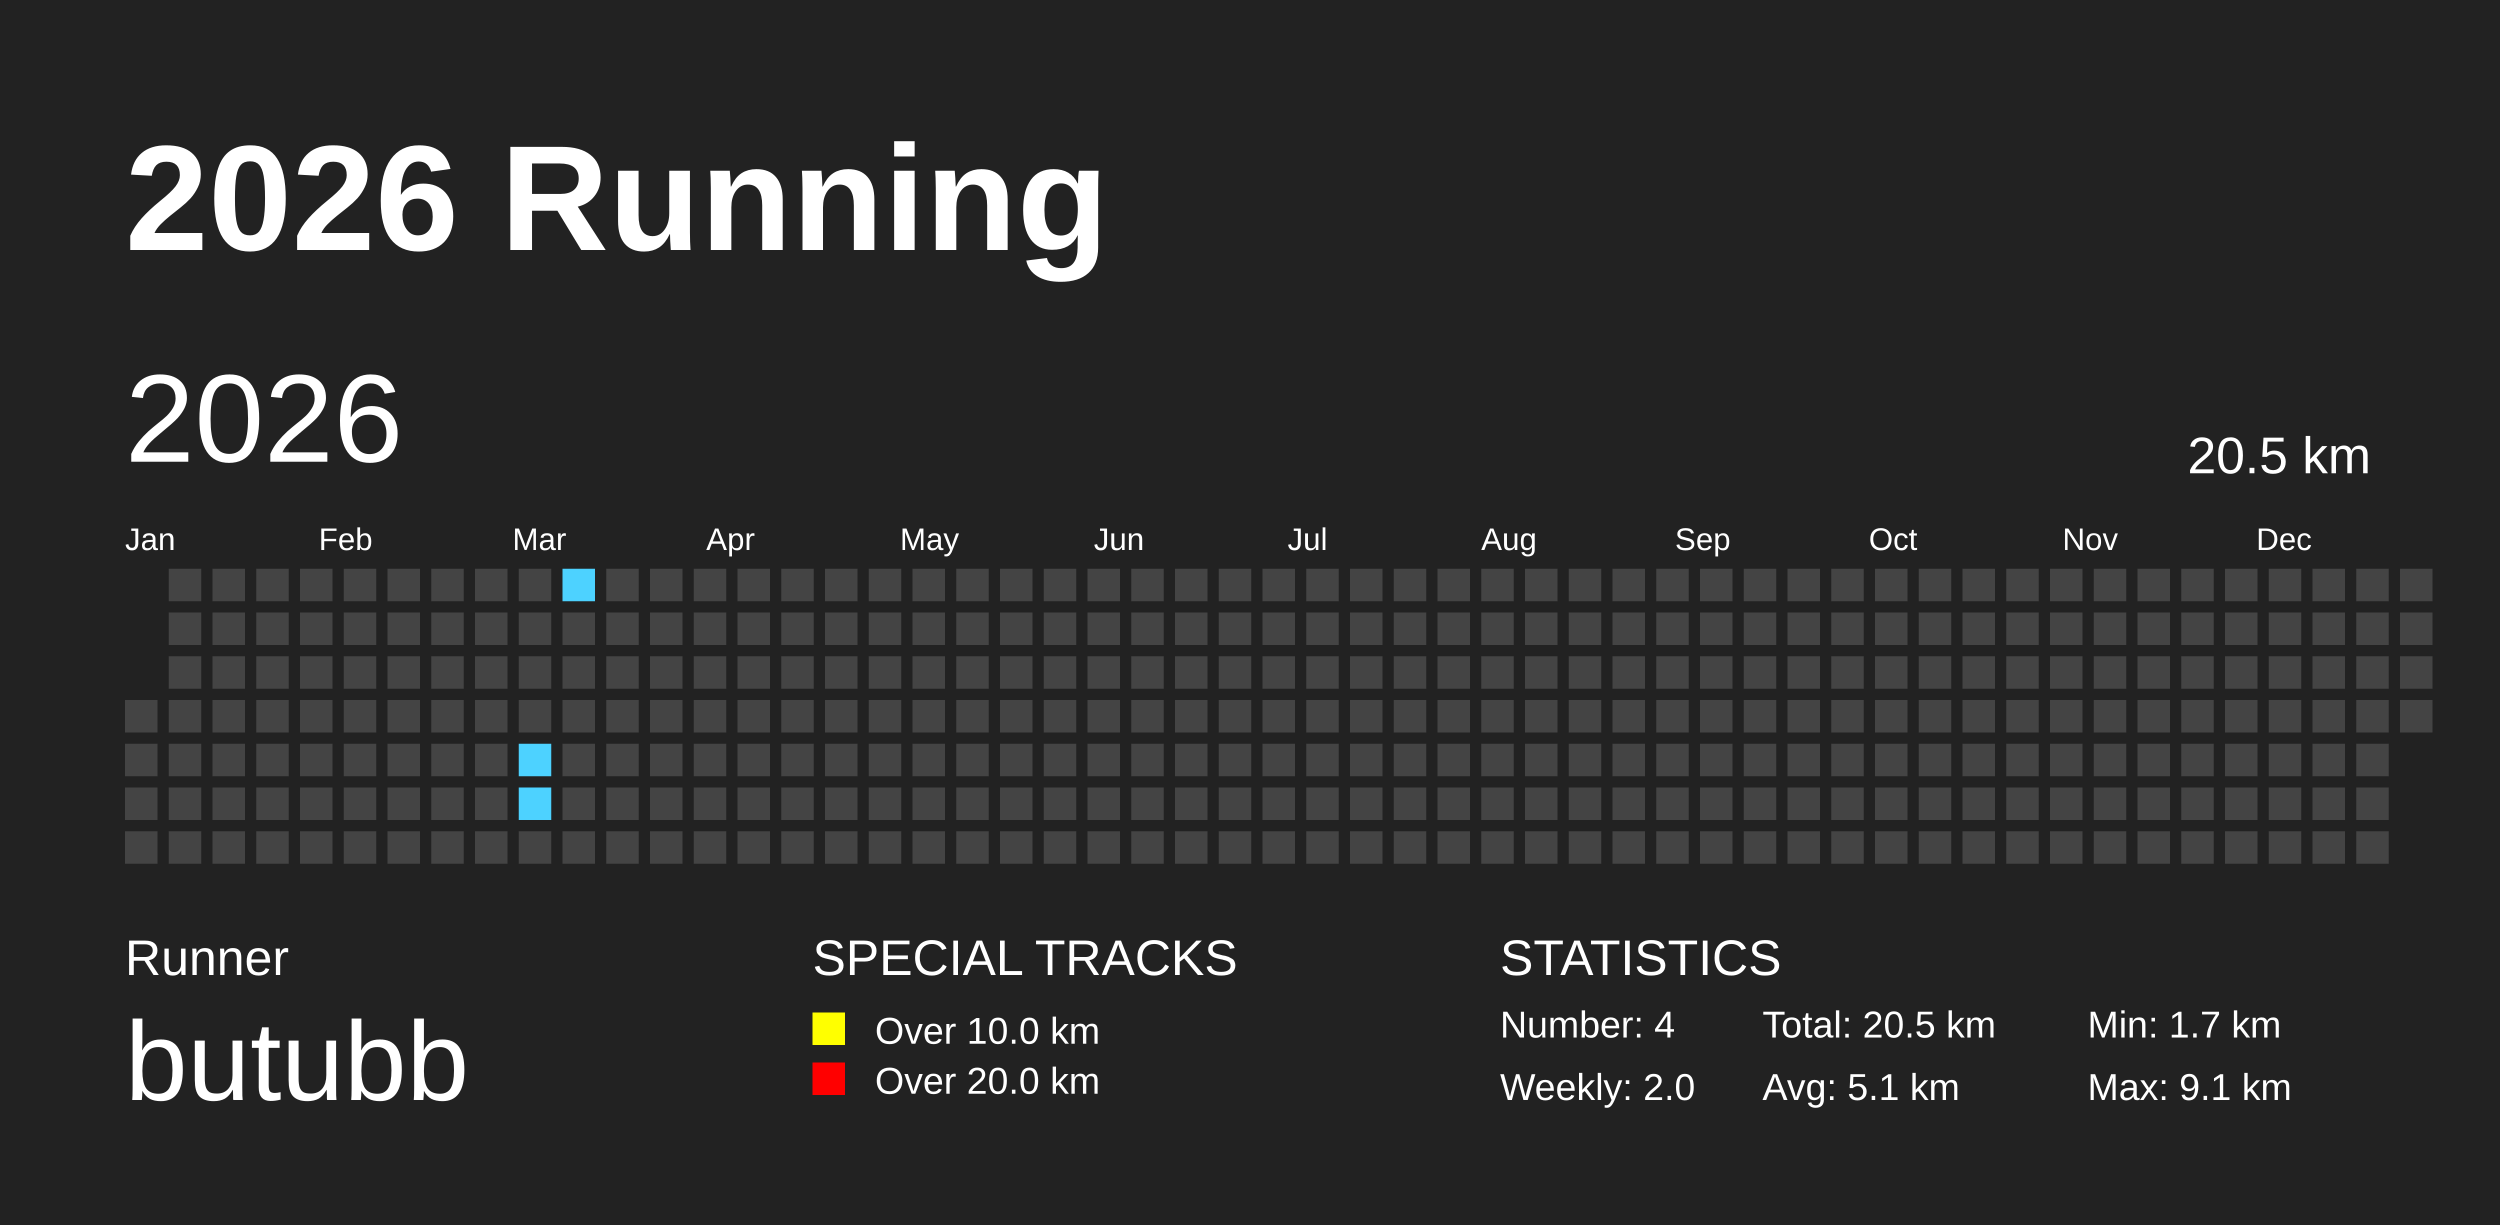
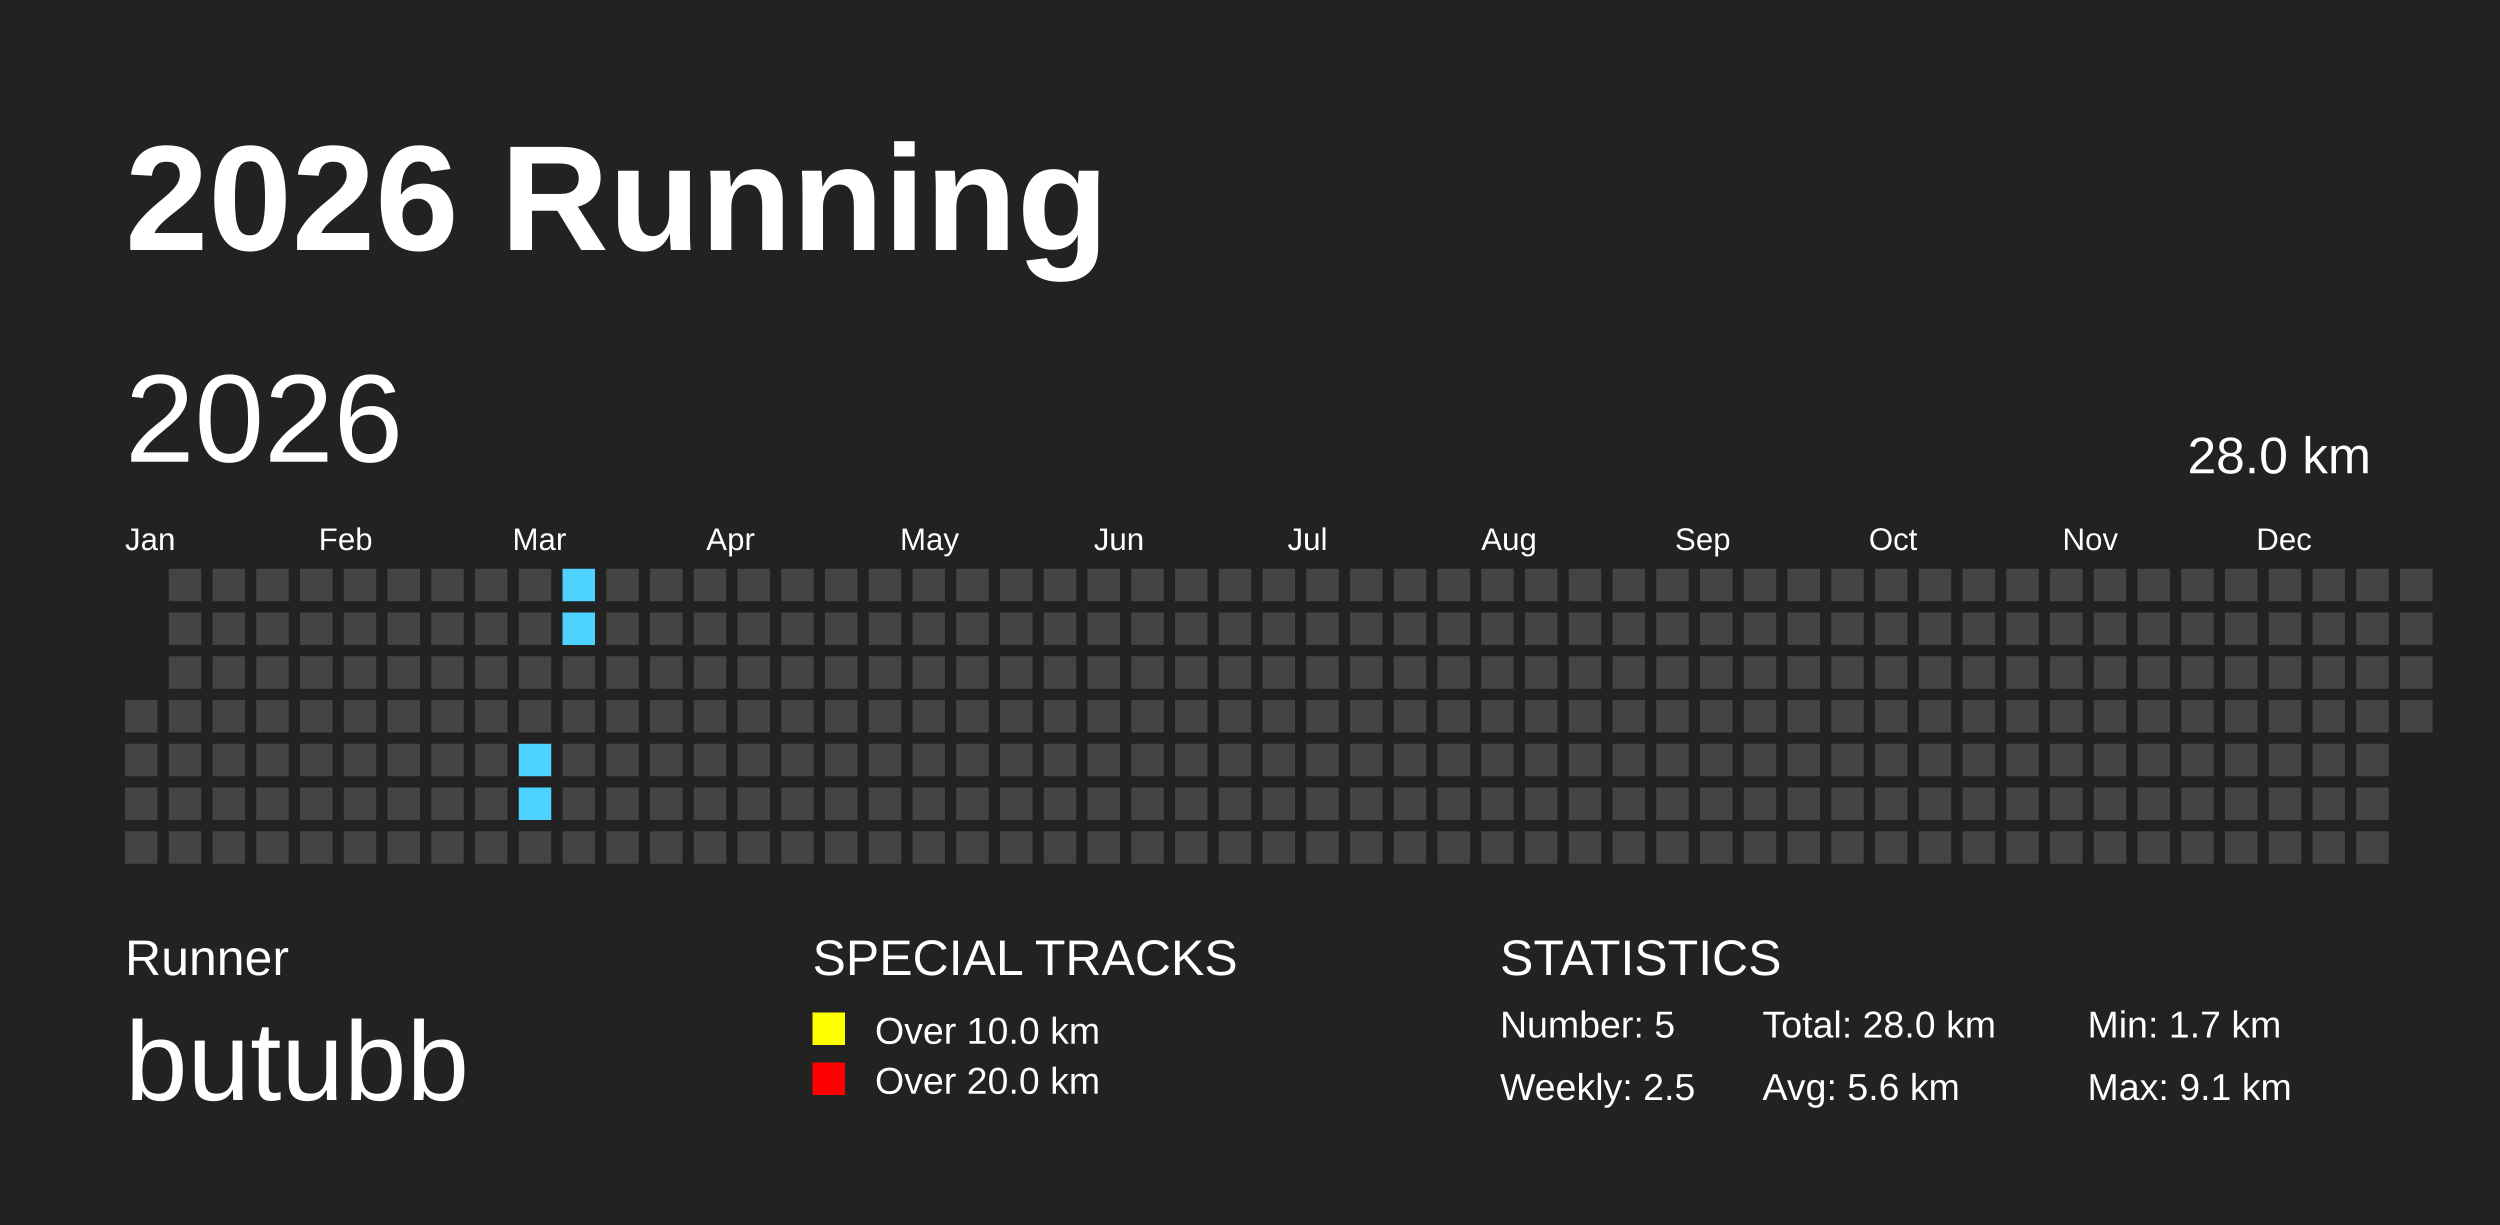
<svg xmlns="http://www.w3.org/2000/svg" baseProfile="full" height="98mm" version="1.1" viewBox="0,0,200,98" width="200mm">
  <defs />
  <rect fill="#222222" height="98" width="200" x="0" y="0" />
  <text fill="#FFFFFF" style="font-size:12px; font-family:Arial; font-weight:bold;" x="10" y="20">2026 Running</text>
  <text fill="#FFFFFF" style="font-size:4px; font-family:Arial" x="10" y="78">Runner</text>
  <text fill="#FFFFFF" style="font-size:9px; font-family:Arial" x="10" y="88">butubb</text>
  <text fill="#FFFFFF" style="font-size:4px; font-family:Arial" x="65" y="78">SPECIAL TRACKS</text>
  <rect fill="yellow" height="2.6" width="2.6" x="65" y="81" />
  <text fill="#FFFFFF" style="font-size:3px; font-family:Arial" x="70" y="83.5">Over 10.0 km</text>
  <rect fill="red" height="2.6" width="2.6" x="65" y="85" />
  <text fill="#FFFFFF" style="font-size:3px; font-family:Arial" x="70" y="87.5">Over 20.0 km</text>
  <text fill="#FFFFFF" style="font-size:4px; font-family:Arial" x="120" y="78">STATISTICS</text>
-   <text fill="#FFFFFF" style="font-size:3px; font-family:Arial" x="120" y="83">Number: 4</text>
-   <text fill="#FFFFFF" style="font-size:3px; font-family:Arial" x="120" y="88">Weekly: 2.0</text>
-   <text fill="#FFFFFF" style="font-size:3px; font-family:Arial" x="141" y="83">Total: 20.5 km</text>
-   <text fill="#FFFFFF" style="font-size:3px; font-family:Arial" x="141" y="88">Avg: 5.1 km</text>
+   <text fill="#FFFFFF" style="font-size:3px; font-family:Arial" x="120" y="83">Number: 5</text>
+   <text fill="#FFFFFF" style="font-size:3px; font-family:Arial" x="120" y="88">Weekly: 2.5</text>
+   <text fill="#FFFFFF" style="font-size:3px; font-family:Arial" x="141" y="83">Total: 28.0 km</text>
+   <text fill="#FFFFFF" style="font-size:3px; font-family:Arial" x="141" y="88">Avg: 5.6 km</text>
  <text fill="#FFFFFF" style="font-size:3px; font-family:Arial" x="167" y="83">Min: 1.7 km</text>
  <text fill="#FFFFFF" style="font-size:3px; font-family:Arial" x="167" y="88">Max: 9.1 km</text>
  <text dominant-baseline="hanging" fill="#FFFFFF" style="font-size:10.0px; font-family:Arial;" x="10" y="30">2026</text>
-   <text dominant-baseline="hanging" fill="#FFFFFF" style="font-size:4.125px; font-family:Arial;" x="175" y="35">20.5 km</text>
+   <text dominant-baseline="hanging" fill="#FFFFFF" style="font-size:4.125px; font-family:Arial;" x="175" y="35">28.0 km</text>
  <text fill="#FFFFFF" style="font-size:2.5px; font-family:Arial" x="10.0" y="44">Jan</text>
  <text fill="#FFFFFF" style="font-size:2.5px; font-family:Arial" x="25.5" y="44">Feb</text>
  <text fill="#FFFFFF" style="font-size:2.5px; font-family:Arial" x="41.0" y="44">Mar</text>
  <text fill="#FFFFFF" style="font-size:2.5px; font-family:Arial" x="56.5" y="44">Apr</text>
  <text fill="#FFFFFF" style="font-size:2.5px; font-family:Arial" x="72.0" y="44">May</text>
  <text fill="#FFFFFF" style="font-size:2.5px; font-family:Arial" x="87.5" y="44">Jun</text>
  <text fill="#FFFFFF" style="font-size:2.5px; font-family:Arial" x="103.0" y="44">Jul</text>
  <text fill="#FFFFFF" style="font-size:2.5px; font-family:Arial" x="118.5" y="44">Aug</text>
  <text fill="#FFFFFF" style="font-size:2.5px; font-family:Arial" x="134.0" y="44">Sep</text>
  <text fill="#FFFFFF" style="font-size:2.5px; font-family:Arial" x="149.5" y="44">Oct</text>
  <text fill="#FFFFFF" style="font-size:2.5px; font-family:Arial" x="165.0" y="44">Nov</text>
  <text fill="#FFFFFF" style="font-size:2.5px; font-family:Arial" x="180.5" y="44">Dec</text>
  <rect fill="#444444" height="2.6" width="2.6" x="10.0" y="56.0" />
  <rect fill="#444444" height="2.6" width="2.6" x="10.0" y="59.5" />
  <rect fill="#444444" height="2.6" width="2.6" x="10.0" y="63.0" />
  <rect fill="#444444" height="2.6" width="2.6" x="10.0" y="66.5" />
  <rect fill="#444444" height="2.6" width="2.6" x="13.5" y="45.5" />
  <rect fill="#444444" height="2.6" width="2.6" x="13.5" y="49.0" />
  <rect fill="#444444" height="2.6" width="2.6" x="13.5" y="52.5" />
  <rect fill="#444444" height="2.6" width="2.6" x="13.5" y="56.0" />
  <rect fill="#444444" height="2.6" width="2.6" x="13.5" y="59.5" />
  <rect fill="#444444" height="2.6" width="2.6" x="13.5" y="63.0" />
  <rect fill="#444444" height="2.6" width="2.6" x="13.5" y="66.5" />
  <rect fill="#444444" height="2.6" width="2.6" x="17.0" y="45.5" />
  <rect fill="#444444" height="2.6" width="2.6" x="17.0" y="49.0" />
  <rect fill="#444444" height="2.6" width="2.6" x="17.0" y="52.5" />
  <rect fill="#444444" height="2.6" width="2.6" x="17.0" y="56.0" />
  <rect fill="#444444" height="2.6" width="2.6" x="17.0" y="59.5" />
  <rect fill="#444444" height="2.6" width="2.6" x="17.0" y="63.0" />
  <rect fill="#444444" height="2.6" width="2.6" x="17.0" y="66.5" />
  <rect fill="#444444" height="2.6" width="2.6" x="20.5" y="45.5" />
  <rect fill="#444444" height="2.6" width="2.6" x="20.5" y="49.0" />
  <rect fill="#444444" height="2.6" width="2.6" x="20.5" y="52.5" />
  <rect fill="#444444" height="2.6" width="2.6" x="20.5" y="56.0" />
  <rect fill="#444444" height="2.6" width="2.6" x="20.5" y="59.5" />
  <rect fill="#444444" height="2.6" width="2.6" x="20.5" y="63.0" />
  <rect fill="#444444" height="2.6" width="2.6" x="20.5" y="66.5" />
  <rect fill="#444444" height="2.6" width="2.6" x="24.0" y="45.5" />
  <rect fill="#444444" height="2.6" width="2.6" x="24.0" y="49.0" />
  <rect fill="#444444" height="2.6" width="2.6" x="24.0" y="52.5" />
  <rect fill="#444444" height="2.6" width="2.6" x="24.0" y="56.0" />
  <rect fill="#444444" height="2.6" width="2.6" x="24.0" y="59.5" />
  <rect fill="#444444" height="2.6" width="2.6" x="24.0" y="63.0" />
  <rect fill="#444444" height="2.6" width="2.6" x="24.0" y="66.5" />
  <rect fill="#444444" height="2.6" width="2.6" x="27.5" y="45.5" />
  <rect fill="#444444" height="2.6" width="2.6" x="27.5" y="49.0" />
  <rect fill="#444444" height="2.6" width="2.6" x="27.5" y="52.5" />
  <rect fill="#444444" height="2.6" width="2.6" x="27.5" y="56.0" />
  <rect fill="#444444" height="2.6" width="2.6" x="27.5" y="59.5" />
  <rect fill="#444444" height="2.6" width="2.6" x="27.5" y="63.0" />
  <rect fill="#444444" height="2.6" width="2.6" x="27.5" y="66.5" />
  <rect fill="#444444" height="2.6" width="2.6" x="31.0" y="45.5" />
  <rect fill="#444444" height="2.6" width="2.6" x="31.0" y="49.0" />
  <rect fill="#444444" height="2.6" width="2.6" x="31.0" y="52.5" />
  <rect fill="#444444" height="2.6" width="2.6" x="31.0" y="56.0" />
  <rect fill="#444444" height="2.6" width="2.6" x="31.0" y="59.5" />
  <rect fill="#444444" height="2.6" width="2.6" x="31.0" y="63.0" />
  <rect fill="#444444" height="2.6" width="2.6" x="31.0" y="66.5" />
  <rect fill="#444444" height="2.6" width="2.6" x="34.5" y="45.5" />
  <rect fill="#444444" height="2.6" width="2.6" x="34.5" y="49.0" />
  <rect fill="#444444" height="2.6" width="2.6" x="34.5" y="52.5" />
  <rect fill="#444444" height="2.6" width="2.6" x="34.5" y="56.0" />
  <rect fill="#444444" height="2.6" width="2.6" x="34.5" y="59.5" />
  <rect fill="#444444" height="2.6" width="2.6" x="34.5" y="63.0" />
  <rect fill="#444444" height="2.6" width="2.6" x="34.5" y="66.5" />
  <rect fill="#444444" height="2.6" width="2.6" x="38.0" y="45.5" />
  <rect fill="#444444" height="2.6" width="2.6" x="38.0" y="49.0" />
  <rect fill="#444444" height="2.6" width="2.6" x="38.0" y="52.5" />
  <rect fill="#444444" height="2.6" width="2.6" x="38.0" y="56.0" />
  <rect fill="#444444" height="2.6" width="2.6" x="38.0" y="59.5" />
  <rect fill="#444444" height="2.6" width="2.6" x="38.0" y="63.0" />
  <rect fill="#444444" height="2.6" width="2.6" x="38.0" y="66.5" />
  <rect fill="#444444" height="2.6" width="2.6" x="41.5" y="45.5" />
  <rect fill="#444444" height="2.6" width="2.6" x="41.5" y="49.0" />
  <rect fill="#444444" height="2.6" width="2.6" x="41.5" y="52.5" />
  <rect fill="#444444" height="2.6" width="2.6" x="41.5" y="56.0" />
  <rect fill="#4DD2FF" height="2.6" width="2.6" x="41.5" y="59.5" />
  <rect fill="#4DD2FF" height="2.6" width="2.6" x="41.5" y="63.0" />
  <rect fill="#444444" height="2.6" width="2.6" x="41.5" y="66.5" />
  <rect fill="#4DD2FF" height="2.6" width="2.6" x="45.0" y="45.5" />
-   <rect fill="#444444" height="2.6" width="2.6" x="45.0" y="49.0" />
+   <rect fill="#4DD2FF" height="2.6" width="2.6" x="45.0" y="49.0" />
  <rect fill="#444444" height="2.6" width="2.6" x="45.0" y="52.5" />
  <rect fill="#444444" height="2.6" width="2.6" x="45.0" y="56.0" />
  <rect fill="#444444" height="2.6" width="2.6" x="45.0" y="59.5" />
  <rect fill="#444444" height="2.6" width="2.6" x="45.0" y="63.0" />
  <rect fill="#444444" height="2.6" width="2.6" x="45.0" y="66.5" />
  <rect fill="#444444" height="2.6" width="2.6" x="48.5" y="45.5" />
  <rect fill="#444444" height="2.6" width="2.6" x="48.5" y="49.0" />
  <rect fill="#444444" height="2.6" width="2.6" x="48.5" y="52.5" />
  <rect fill="#444444" height="2.6" width="2.6" x="48.5" y="56.0" />
  <rect fill="#444444" height="2.6" width="2.6" x="48.5" y="59.5" />
  <rect fill="#444444" height="2.6" width="2.6" x="48.5" y="63.0" />
  <rect fill="#444444" height="2.6" width="2.6" x="48.5" y="66.5" />
  <rect fill="#444444" height="2.6" width="2.6" x="52.0" y="45.5" />
  <rect fill="#444444" height="2.6" width="2.6" x="52.0" y="49.0" />
  <rect fill="#444444" height="2.6" width="2.6" x="52.0" y="52.5" />
  <rect fill="#444444" height="2.6" width="2.6" x="52.0" y="56.0" />
  <rect fill="#444444" height="2.6" width="2.6" x="52.0" y="59.5" />
  <rect fill="#444444" height="2.6" width="2.6" x="52.0" y="63.0" />
  <rect fill="#444444" height="2.6" width="2.6" x="52.0" y="66.5" />
  <rect fill="#444444" height="2.6" width="2.6" x="55.5" y="45.5" />
  <rect fill="#444444" height="2.6" width="2.6" x="55.5" y="49.0" />
  <rect fill="#444444" height="2.6" width="2.6" x="55.5" y="52.5" />
  <rect fill="#444444" height="2.6" width="2.6" x="55.5" y="56.0" />
  <rect fill="#444444" height="2.6" width="2.6" x="55.5" y="59.5" />
  <rect fill="#444444" height="2.6" width="2.6" x="55.5" y="63.0" />
  <rect fill="#444444" height="2.6" width="2.6" x="55.5" y="66.5" />
  <rect fill="#444444" height="2.6" width="2.6" x="59.0" y="45.5" />
  <rect fill="#444444" height="2.6" width="2.6" x="59.0" y="49.0" />
  <rect fill="#444444" height="2.6" width="2.6" x="59.0" y="52.5" />
  <rect fill="#444444" height="2.6" width="2.6" x="59.0" y="56.0" />
  <rect fill="#444444" height="2.6" width="2.6" x="59.0" y="59.5" />
  <rect fill="#444444" height="2.6" width="2.6" x="59.0" y="63.0" />
  <rect fill="#444444" height="2.6" width="2.6" x="59.0" y="66.5" />
  <rect fill="#444444" height="2.6" width="2.6" x="62.5" y="45.5" />
  <rect fill="#444444" height="2.6" width="2.6" x="62.5" y="49.0" />
  <rect fill="#444444" height="2.6" width="2.6" x="62.5" y="52.5" />
  <rect fill="#444444" height="2.6" width="2.6" x="62.5" y="56.0" />
  <rect fill="#444444" height="2.6" width="2.6" x="62.5" y="59.5" />
  <rect fill="#444444" height="2.6" width="2.6" x="62.5" y="63.0" />
  <rect fill="#444444" height="2.6" width="2.6" x="62.5" y="66.5" />
  <rect fill="#444444" height="2.6" width="2.6" x="66.0" y="45.5" />
  <rect fill="#444444" height="2.6" width="2.6" x="66.0" y="49.0" />
  <rect fill="#444444" height="2.6" width="2.6" x="66.0" y="52.5" />
  <rect fill="#444444" height="2.6" width="2.6" x="66.0" y="56.0" />
  <rect fill="#444444" height="2.6" width="2.6" x="66.0" y="59.5" />
  <rect fill="#444444" height="2.6" width="2.6" x="66.0" y="63.0" />
  <rect fill="#444444" height="2.6" width="2.6" x="66.0" y="66.5" />
  <rect fill="#444444" height="2.6" width="2.6" x="69.5" y="45.5" />
  <rect fill="#444444" height="2.6" width="2.6" x="69.5" y="49.0" />
  <rect fill="#444444" height="2.6" width="2.6" x="69.5" y="52.5" />
  <rect fill="#444444" height="2.6" width="2.6" x="69.5" y="56.0" />
  <rect fill="#444444" height="2.6" width="2.6" x="69.5" y="59.5" />
  <rect fill="#444444" height="2.6" width="2.6" x="69.5" y="63.0" />
  <rect fill="#444444" height="2.6" width="2.6" x="69.5" y="66.5" />
  <rect fill="#444444" height="2.6" width="2.6" x="73.0" y="45.5" />
  <rect fill="#444444" height="2.6" width="2.6" x="73.0" y="49.0" />
  <rect fill="#444444" height="2.6" width="2.6" x="73.0" y="52.5" />
  <rect fill="#444444" height="2.6" width="2.6" x="73.0" y="56.0" />
  <rect fill="#444444" height="2.6" width="2.6" x="73.0" y="59.5" />
  <rect fill="#444444" height="2.6" width="2.6" x="73.0" y="63.0" />
  <rect fill="#444444" height="2.6" width="2.6" x="73.0" y="66.5" />
  <rect fill="#444444" height="2.6" width="2.6" x="76.5" y="45.5" />
  <rect fill="#444444" height="2.6" width="2.6" x="76.5" y="49.0" />
  <rect fill="#444444" height="2.6" width="2.6" x="76.5" y="52.5" />
  <rect fill="#444444" height="2.6" width="2.6" x="76.5" y="56.0" />
  <rect fill="#444444" height="2.6" width="2.6" x="76.5" y="59.5" />
  <rect fill="#444444" height="2.6" width="2.6" x="76.5" y="63.0" />
  <rect fill="#444444" height="2.6" width="2.6" x="76.5" y="66.5" />
  <rect fill="#444444" height="2.6" width="2.6" x="80.0" y="45.5" />
  <rect fill="#444444" height="2.6" width="2.6" x="80.0" y="49.0" />
  <rect fill="#444444" height="2.6" width="2.6" x="80.0" y="52.5" />
  <rect fill="#444444" height="2.6" width="2.6" x="80.0" y="56.0" />
  <rect fill="#444444" height="2.6" width="2.6" x="80.0" y="59.5" />
  <rect fill="#444444" height="2.6" width="2.6" x="80.0" y="63.0" />
  <rect fill="#444444" height="2.6" width="2.6" x="80.0" y="66.5" />
  <rect fill="#444444" height="2.6" width="2.6" x="83.5" y="45.5" />
  <rect fill="#444444" height="2.6" width="2.6" x="83.5" y="49.0" />
  <rect fill="#444444" height="2.6" width="2.6" x="83.5" y="52.5" />
  <rect fill="#444444" height="2.6" width="2.6" x="83.5" y="56.0" />
  <rect fill="#444444" height="2.6" width="2.6" x="83.5" y="59.5" />
  <rect fill="#444444" height="2.6" width="2.6" x="83.5" y="63.0" />
  <rect fill="#444444" height="2.6" width="2.6" x="83.5" y="66.5" />
  <rect fill="#444444" height="2.6" width="2.6" x="87.0" y="45.5" />
  <rect fill="#444444" height="2.6" width="2.6" x="87.0" y="49.0" />
  <rect fill="#444444" height="2.6" width="2.6" x="87.0" y="52.5" />
  <rect fill="#444444" height="2.6" width="2.6" x="87.0" y="56.0" />
  <rect fill="#444444" height="2.6" width="2.6" x="87.0" y="59.5" />
  <rect fill="#444444" height="2.6" width="2.6" x="87.0" y="63.0" />
  <rect fill="#444444" height="2.6" width="2.6" x="87.0" y="66.5" />
  <rect fill="#444444" height="2.6" width="2.6" x="90.5" y="45.5" />
  <rect fill="#444444" height="2.6" width="2.6" x="90.5" y="49.0" />
  <rect fill="#444444" height="2.6" width="2.6" x="90.5" y="52.5" />
  <rect fill="#444444" height="2.6" width="2.6" x="90.5" y="56.0" />
  <rect fill="#444444" height="2.6" width="2.6" x="90.5" y="59.5" />
  <rect fill="#444444" height="2.6" width="2.6" x="90.5" y="63.0" />
  <rect fill="#444444" height="2.6" width="2.6" x="90.5" y="66.5" />
  <rect fill="#444444" height="2.6" width="2.6" x="94.0" y="45.5" />
  <rect fill="#444444" height="2.6" width="2.6" x="94.0" y="49.0" />
  <rect fill="#444444" height="2.6" width="2.6" x="94.0" y="52.5" />
  <rect fill="#444444" height="2.6" width="2.6" x="94.0" y="56.0" />
  <rect fill="#444444" height="2.6" width="2.6" x="94.0" y="59.5" />
  <rect fill="#444444" height="2.6" width="2.6" x="94.0" y="63.0" />
  <rect fill="#444444" height="2.6" width="2.6" x="94.0" y="66.5" />
  <rect fill="#444444" height="2.6" width="2.6" x="97.5" y="45.5" />
  <rect fill="#444444" height="2.6" width="2.6" x="97.5" y="49.0" />
  <rect fill="#444444" height="2.6" width="2.6" x="97.5" y="52.5" />
  <rect fill="#444444" height="2.6" width="2.6" x="97.5" y="56.0" />
  <rect fill="#444444" height="2.6" width="2.6" x="97.5" y="59.5" />
  <rect fill="#444444" height="2.6" width="2.6" x="97.5" y="63.0" />
  <rect fill="#444444" height="2.6" width="2.6" x="97.5" y="66.5" />
  <rect fill="#444444" height="2.6" width="2.6" x="101.0" y="45.5" />
  <rect fill="#444444" height="2.6" width="2.6" x="101.0" y="49.0" />
  <rect fill="#444444" height="2.6" width="2.6" x="101.0" y="52.5" />
  <rect fill="#444444" height="2.6" width="2.6" x="101.0" y="56.0" />
  <rect fill="#444444" height="2.6" width="2.6" x="101.0" y="59.5" />
  <rect fill="#444444" height="2.6" width="2.6" x="101.0" y="63.0" />
  <rect fill="#444444" height="2.6" width="2.6" x="101.0" y="66.5" />
  <rect fill="#444444" height="2.6" width="2.6" x="104.5" y="45.5" />
  <rect fill="#444444" height="2.6" width="2.6" x="104.5" y="49.0" />
  <rect fill="#444444" height="2.6" width="2.6" x="104.5" y="52.5" />
  <rect fill="#444444" height="2.6" width="2.6" x="104.5" y="56.0" />
  <rect fill="#444444" height="2.6" width="2.6" x="104.5" y="59.5" />
  <rect fill="#444444" height="2.6" width="2.6" x="104.5" y="63.0" />
  <rect fill="#444444" height="2.6" width="2.6" x="104.5" y="66.5" />
  <rect fill="#444444" height="2.6" width="2.6" x="108.0" y="45.5" />
  <rect fill="#444444" height="2.6" width="2.6" x="108.0" y="49.0" />
  <rect fill="#444444" height="2.6" width="2.6" x="108.0" y="52.5" />
  <rect fill="#444444" height="2.6" width="2.6" x="108.0" y="56.0" />
  <rect fill="#444444" height="2.6" width="2.6" x="108.0" y="59.5" />
  <rect fill="#444444" height="2.6" width="2.6" x="108.0" y="63.0" />
  <rect fill="#444444" height="2.6" width="2.6" x="108.0" y="66.5" />
  <rect fill="#444444" height="2.6" width="2.6" x="111.5" y="45.5" />
  <rect fill="#444444" height="2.6" width="2.6" x="111.5" y="49.0" />
  <rect fill="#444444" height="2.6" width="2.6" x="111.5" y="52.5" />
  <rect fill="#444444" height="2.6" width="2.6" x="111.5" y="56.0" />
  <rect fill="#444444" height="2.6" width="2.6" x="111.5" y="59.5" />
  <rect fill="#444444" height="2.6" width="2.6" x="111.5" y="63.0" />
  <rect fill="#444444" height="2.6" width="2.6" x="111.5" y="66.5" />
  <rect fill="#444444" height="2.6" width="2.6" x="115.0" y="45.5" />
  <rect fill="#444444" height="2.6" width="2.6" x="115.0" y="49.0" />
  <rect fill="#444444" height="2.6" width="2.6" x="115.0" y="52.5" />
  <rect fill="#444444" height="2.6" width="2.6" x="115.0" y="56.0" />
  <rect fill="#444444" height="2.6" width="2.6" x="115.0" y="59.5" />
  <rect fill="#444444" height="2.6" width="2.6" x="115.0" y="63.0" />
  <rect fill="#444444" height="2.6" width="2.6" x="115.0" y="66.5" />
  <rect fill="#444444" height="2.6" width="2.6" x="118.5" y="45.5" />
  <rect fill="#444444" height="2.6" width="2.6" x="118.5" y="49.0" />
  <rect fill="#444444" height="2.6" width="2.6" x="118.5" y="52.5" />
  <rect fill="#444444" height="2.6" width="2.6" x="118.5" y="56.0" />
  <rect fill="#444444" height="2.6" width="2.6" x="118.5" y="59.5" />
  <rect fill="#444444" height="2.6" width="2.6" x="118.5" y="63.0" />
  <rect fill="#444444" height="2.6" width="2.6" x="118.5" y="66.5" />
  <rect fill="#444444" height="2.6" width="2.6" x="122.0" y="45.5" />
  <rect fill="#444444" height="2.6" width="2.6" x="122.0" y="49.0" />
  <rect fill="#444444" height="2.6" width="2.6" x="122.0" y="52.5" />
  <rect fill="#444444" height="2.6" width="2.6" x="122.0" y="56.0" />
  <rect fill="#444444" height="2.6" width="2.6" x="122.0" y="59.5" />
  <rect fill="#444444" height="2.6" width="2.6" x="122.0" y="63.0" />
  <rect fill="#444444" height="2.6" width="2.6" x="122.0" y="66.5" />
  <rect fill="#444444" height="2.6" width="2.6" x="125.5" y="45.5" />
  <rect fill="#444444" height="2.6" width="2.6" x="125.5" y="49.0" />
  <rect fill="#444444" height="2.6" width="2.6" x="125.5" y="52.5" />
  <rect fill="#444444" height="2.6" width="2.6" x="125.5" y="56.0" />
  <rect fill="#444444" height="2.6" width="2.6" x="125.5" y="59.5" />
  <rect fill="#444444" height="2.6" width="2.6" x="125.5" y="63.0" />
  <rect fill="#444444" height="2.6" width="2.6" x="125.5" y="66.5" />
  <rect fill="#444444" height="2.6" width="2.6" x="129.0" y="45.5" />
  <rect fill="#444444" height="2.6" width="2.6" x="129.0" y="49.0" />
  <rect fill="#444444" height="2.6" width="2.6" x="129.0" y="52.5" />
  <rect fill="#444444" height="2.6" width="2.6" x="129.0" y="56.0" />
  <rect fill="#444444" height="2.6" width="2.6" x="129.0" y="59.5" />
  <rect fill="#444444" height="2.6" width="2.6" x="129.0" y="63.0" />
  <rect fill="#444444" height="2.6" width="2.6" x="129.0" y="66.5" />
  <rect fill="#444444" height="2.6" width="2.6" x="132.5" y="45.5" />
  <rect fill="#444444" height="2.6" width="2.6" x="132.5" y="49.0" />
  <rect fill="#444444" height="2.6" width="2.6" x="132.5" y="52.5" />
  <rect fill="#444444" height="2.6" width="2.6" x="132.5" y="56.0" />
  <rect fill="#444444" height="2.6" width="2.6" x="132.5" y="59.5" />
  <rect fill="#444444" height="2.6" width="2.6" x="132.5" y="63.0" />
  <rect fill="#444444" height="2.6" width="2.6" x="132.5" y="66.5" />
  <rect fill="#444444" height="2.6" width="2.6" x="136.0" y="45.5" />
  <rect fill="#444444" height="2.6" width="2.6" x="136.0" y="49.0" />
  <rect fill="#444444" height="2.6" width="2.6" x="136.0" y="52.5" />
  <rect fill="#444444" height="2.6" width="2.6" x="136.0" y="56.0" />
  <rect fill="#444444" height="2.6" width="2.6" x="136.0" y="59.5" />
  <rect fill="#444444" height="2.6" width="2.6" x="136.0" y="63.0" />
  <rect fill="#444444" height="2.6" width="2.6" x="136.0" y="66.5" />
  <rect fill="#444444" height="2.6" width="2.6" x="139.5" y="45.5" />
  <rect fill="#444444" height="2.6" width="2.6" x="139.5" y="49.0" />
  <rect fill="#444444" height="2.6" width="2.6" x="139.5" y="52.5" />
  <rect fill="#444444" height="2.6" width="2.6" x="139.5" y="56.0" />
  <rect fill="#444444" height="2.6" width="2.6" x="139.5" y="59.5" />
  <rect fill="#444444" height="2.6" width="2.6" x="139.5" y="63.0" />
  <rect fill="#444444" height="2.6" width="2.6" x="139.5" y="66.5" />
  <rect fill="#444444" height="2.6" width="2.6" x="143.0" y="45.5" />
  <rect fill="#444444" height="2.6" width="2.6" x="143.0" y="49.0" />
  <rect fill="#444444" height="2.6" width="2.6" x="143.0" y="52.5" />
  <rect fill="#444444" height="2.6" width="2.6" x="143.0" y="56.0" />
  <rect fill="#444444" height="2.6" width="2.6" x="143.0" y="59.5" />
  <rect fill="#444444" height="2.6" width="2.6" x="143.0" y="63.0" />
  <rect fill="#444444" height="2.6" width="2.6" x="143.0" y="66.5" />
  <rect fill="#444444" height="2.6" width="2.6" x="146.5" y="45.5" />
  <rect fill="#444444" height="2.6" width="2.6" x="146.5" y="49.0" />
  <rect fill="#444444" height="2.6" width="2.6" x="146.5" y="52.5" />
  <rect fill="#444444" height="2.6" width="2.6" x="146.5" y="56.0" />
  <rect fill="#444444" height="2.6" width="2.6" x="146.5" y="59.5" />
  <rect fill="#444444" height="2.6" width="2.6" x="146.5" y="63.0" />
  <rect fill="#444444" height="2.6" width="2.6" x="146.5" y="66.5" />
  <rect fill="#444444" height="2.6" width="2.6" x="150.0" y="45.5" />
  <rect fill="#444444" height="2.6" width="2.6" x="150.0" y="49.0" />
  <rect fill="#444444" height="2.6" width="2.6" x="150.0" y="52.5" />
  <rect fill="#444444" height="2.6" width="2.6" x="150.0" y="56.0" />
  <rect fill="#444444" height="2.6" width="2.6" x="150.0" y="59.5" />
  <rect fill="#444444" height="2.6" width="2.6" x="150.0" y="63.0" />
  <rect fill="#444444" height="2.6" width="2.6" x="150.0" y="66.5" />
  <rect fill="#444444" height="2.6" width="2.6" x="153.5" y="45.5" />
  <rect fill="#444444" height="2.6" width="2.6" x="153.5" y="49.0" />
  <rect fill="#444444" height="2.6" width="2.6" x="153.5" y="52.5" />
  <rect fill="#444444" height="2.6" width="2.6" x="153.5" y="56.0" />
  <rect fill="#444444" height="2.6" width="2.6" x="153.5" y="59.5" />
  <rect fill="#444444" height="2.6" width="2.6" x="153.5" y="63.0" />
  <rect fill="#444444" height="2.6" width="2.6" x="153.5" y="66.5" />
  <rect fill="#444444" height="2.6" width="2.6" x="157.0" y="45.5" />
  <rect fill="#444444" height="2.6" width="2.6" x="157.0" y="49.0" />
  <rect fill="#444444" height="2.6" width="2.6" x="157.0" y="52.5" />
  <rect fill="#444444" height="2.6" width="2.6" x="157.0" y="56.0" />
  <rect fill="#444444" height="2.6" width="2.6" x="157.0" y="59.5" />
  <rect fill="#444444" height="2.6" width="2.6" x="157.0" y="63.0" />
  <rect fill="#444444" height="2.6" width="2.6" x="157.0" y="66.5" />
  <rect fill="#444444" height="2.6" width="2.6" x="160.5" y="45.5" />
  <rect fill="#444444" height="2.6" width="2.6" x="160.5" y="49.0" />
  <rect fill="#444444" height="2.6" width="2.6" x="160.5" y="52.5" />
  <rect fill="#444444" height="2.6" width="2.6" x="160.5" y="56.0" />
  <rect fill="#444444" height="2.6" width="2.6" x="160.5" y="59.5" />
  <rect fill="#444444" height="2.6" width="2.6" x="160.5" y="63.0" />
  <rect fill="#444444" height="2.6" width="2.6" x="160.5" y="66.5" />
  <rect fill="#444444" height="2.6" width="2.6" x="164.0" y="45.5" />
  <rect fill="#444444" height="2.6" width="2.6" x="164.0" y="49.0" />
  <rect fill="#444444" height="2.6" width="2.6" x="164.0" y="52.5" />
  <rect fill="#444444" height="2.6" width="2.6" x="164.0" y="56.0" />
  <rect fill="#444444" height="2.6" width="2.6" x="164.0" y="59.5" />
  <rect fill="#444444" height="2.6" width="2.6" x="164.0" y="63.0" />
  <rect fill="#444444" height="2.6" width="2.6" x="164.0" y="66.5" />
  <rect fill="#444444" height="2.6" width="2.6" x="167.5" y="45.5" />
  <rect fill="#444444" height="2.6" width="2.6" x="167.5" y="49.0" />
  <rect fill="#444444" height="2.6" width="2.6" x="167.5" y="52.5" />
  <rect fill="#444444" height="2.6" width="2.6" x="167.5" y="56.0" />
  <rect fill="#444444" height="2.6" width="2.6" x="167.5" y="59.5" />
  <rect fill="#444444" height="2.6" width="2.6" x="167.5" y="63.0" />
  <rect fill="#444444" height="2.6" width="2.6" x="167.5" y="66.5" />
  <rect fill="#444444" height="2.6" width="2.6" x="171.0" y="45.5" />
  <rect fill="#444444" height="2.6" width="2.6" x="171.0" y="49.0" />
  <rect fill="#444444" height="2.6" width="2.6" x="171.0" y="52.5" />
  <rect fill="#444444" height="2.6" width="2.6" x="171.0" y="56.0" />
  <rect fill="#444444" height="2.6" width="2.6" x="171.0" y="59.5" />
  <rect fill="#444444" height="2.6" width="2.6" x="171.0" y="63.0" />
  <rect fill="#444444" height="2.6" width="2.6" x="171.0" y="66.5" />
  <rect fill="#444444" height="2.6" width="2.6" x="174.5" y="45.5" />
  <rect fill="#444444" height="2.6" width="2.6" x="174.5" y="49.0" />
  <rect fill="#444444" height="2.6" width="2.6" x="174.5" y="52.5" />
  <rect fill="#444444" height="2.6" width="2.6" x="174.5" y="56.0" />
  <rect fill="#444444" height="2.6" width="2.6" x="174.5" y="59.5" />
  <rect fill="#444444" height="2.6" width="2.6" x="174.5" y="63.0" />
  <rect fill="#444444" height="2.6" width="2.6" x="174.5" y="66.5" />
  <rect fill="#444444" height="2.6" width="2.6" x="178.0" y="45.5" />
  <rect fill="#444444" height="2.6" width="2.6" x="178.0" y="49.0" />
  <rect fill="#444444" height="2.6" width="2.6" x="178.0" y="52.5" />
  <rect fill="#444444" height="2.6" width="2.6" x="178.0" y="56.0" />
  <rect fill="#444444" height="2.6" width="2.6" x="178.0" y="59.5" />
  <rect fill="#444444" height="2.6" width="2.6" x="178.0" y="63.0" />
  <rect fill="#444444" height="2.6" width="2.6" x="178.0" y="66.5" />
  <rect fill="#444444" height="2.6" width="2.6" x="181.5" y="45.5" />
  <rect fill="#444444" height="2.6" width="2.6" x="181.5" y="49.0" />
  <rect fill="#444444" height="2.6" width="2.6" x="181.5" y="52.5" />
  <rect fill="#444444" height="2.6" width="2.6" x="181.5" y="56.0" />
  <rect fill="#444444" height="2.6" width="2.6" x="181.5" y="59.5" />
  <rect fill="#444444" height="2.6" width="2.6" x="181.5" y="63.0" />
  <rect fill="#444444" height="2.6" width="2.6" x="181.5" y="66.5" />
  <rect fill="#444444" height="2.6" width="2.6" x="185.0" y="45.5" />
  <rect fill="#444444" height="2.6" width="2.6" x="185.0" y="49.0" />
  <rect fill="#444444" height="2.6" width="2.6" x="185.0" y="52.5" />
  <rect fill="#444444" height="2.6" width="2.6" x="185.0" y="56.0" />
  <rect fill="#444444" height="2.6" width="2.6" x="185.0" y="59.5" />
  <rect fill="#444444" height="2.6" width="2.6" x="185.0" y="63.0" />
  <rect fill="#444444" height="2.6" width="2.6" x="185.0" y="66.5" />
  <rect fill="#444444" height="2.6" width="2.6" x="188.5" y="45.5" />
  <rect fill="#444444" height="2.6" width="2.6" x="188.5" y="49.0" />
  <rect fill="#444444" height="2.6" width="2.6" x="188.5" y="52.5" />
  <rect fill="#444444" height="2.6" width="2.6" x="188.5" y="56.0" />
  <rect fill="#444444" height="2.6" width="2.6" x="188.5" y="59.5" />
  <rect fill="#444444" height="2.6" width="2.6" x="188.5" y="63.0" />
  <rect fill="#444444" height="2.6" width="2.6" x="188.5" y="66.5" />
  <rect fill="#444444" height="2.6" width="2.6" x="192.0" y="45.5" />
  <rect fill="#444444" height="2.6" width="2.6" x="192.0" y="49.0" />
  <rect fill="#444444" height="2.6" width="2.6" x="192.0" y="52.5" />
  <rect fill="#444444" height="2.6" width="2.6" x="192.0" y="56.0" />
</svg>
